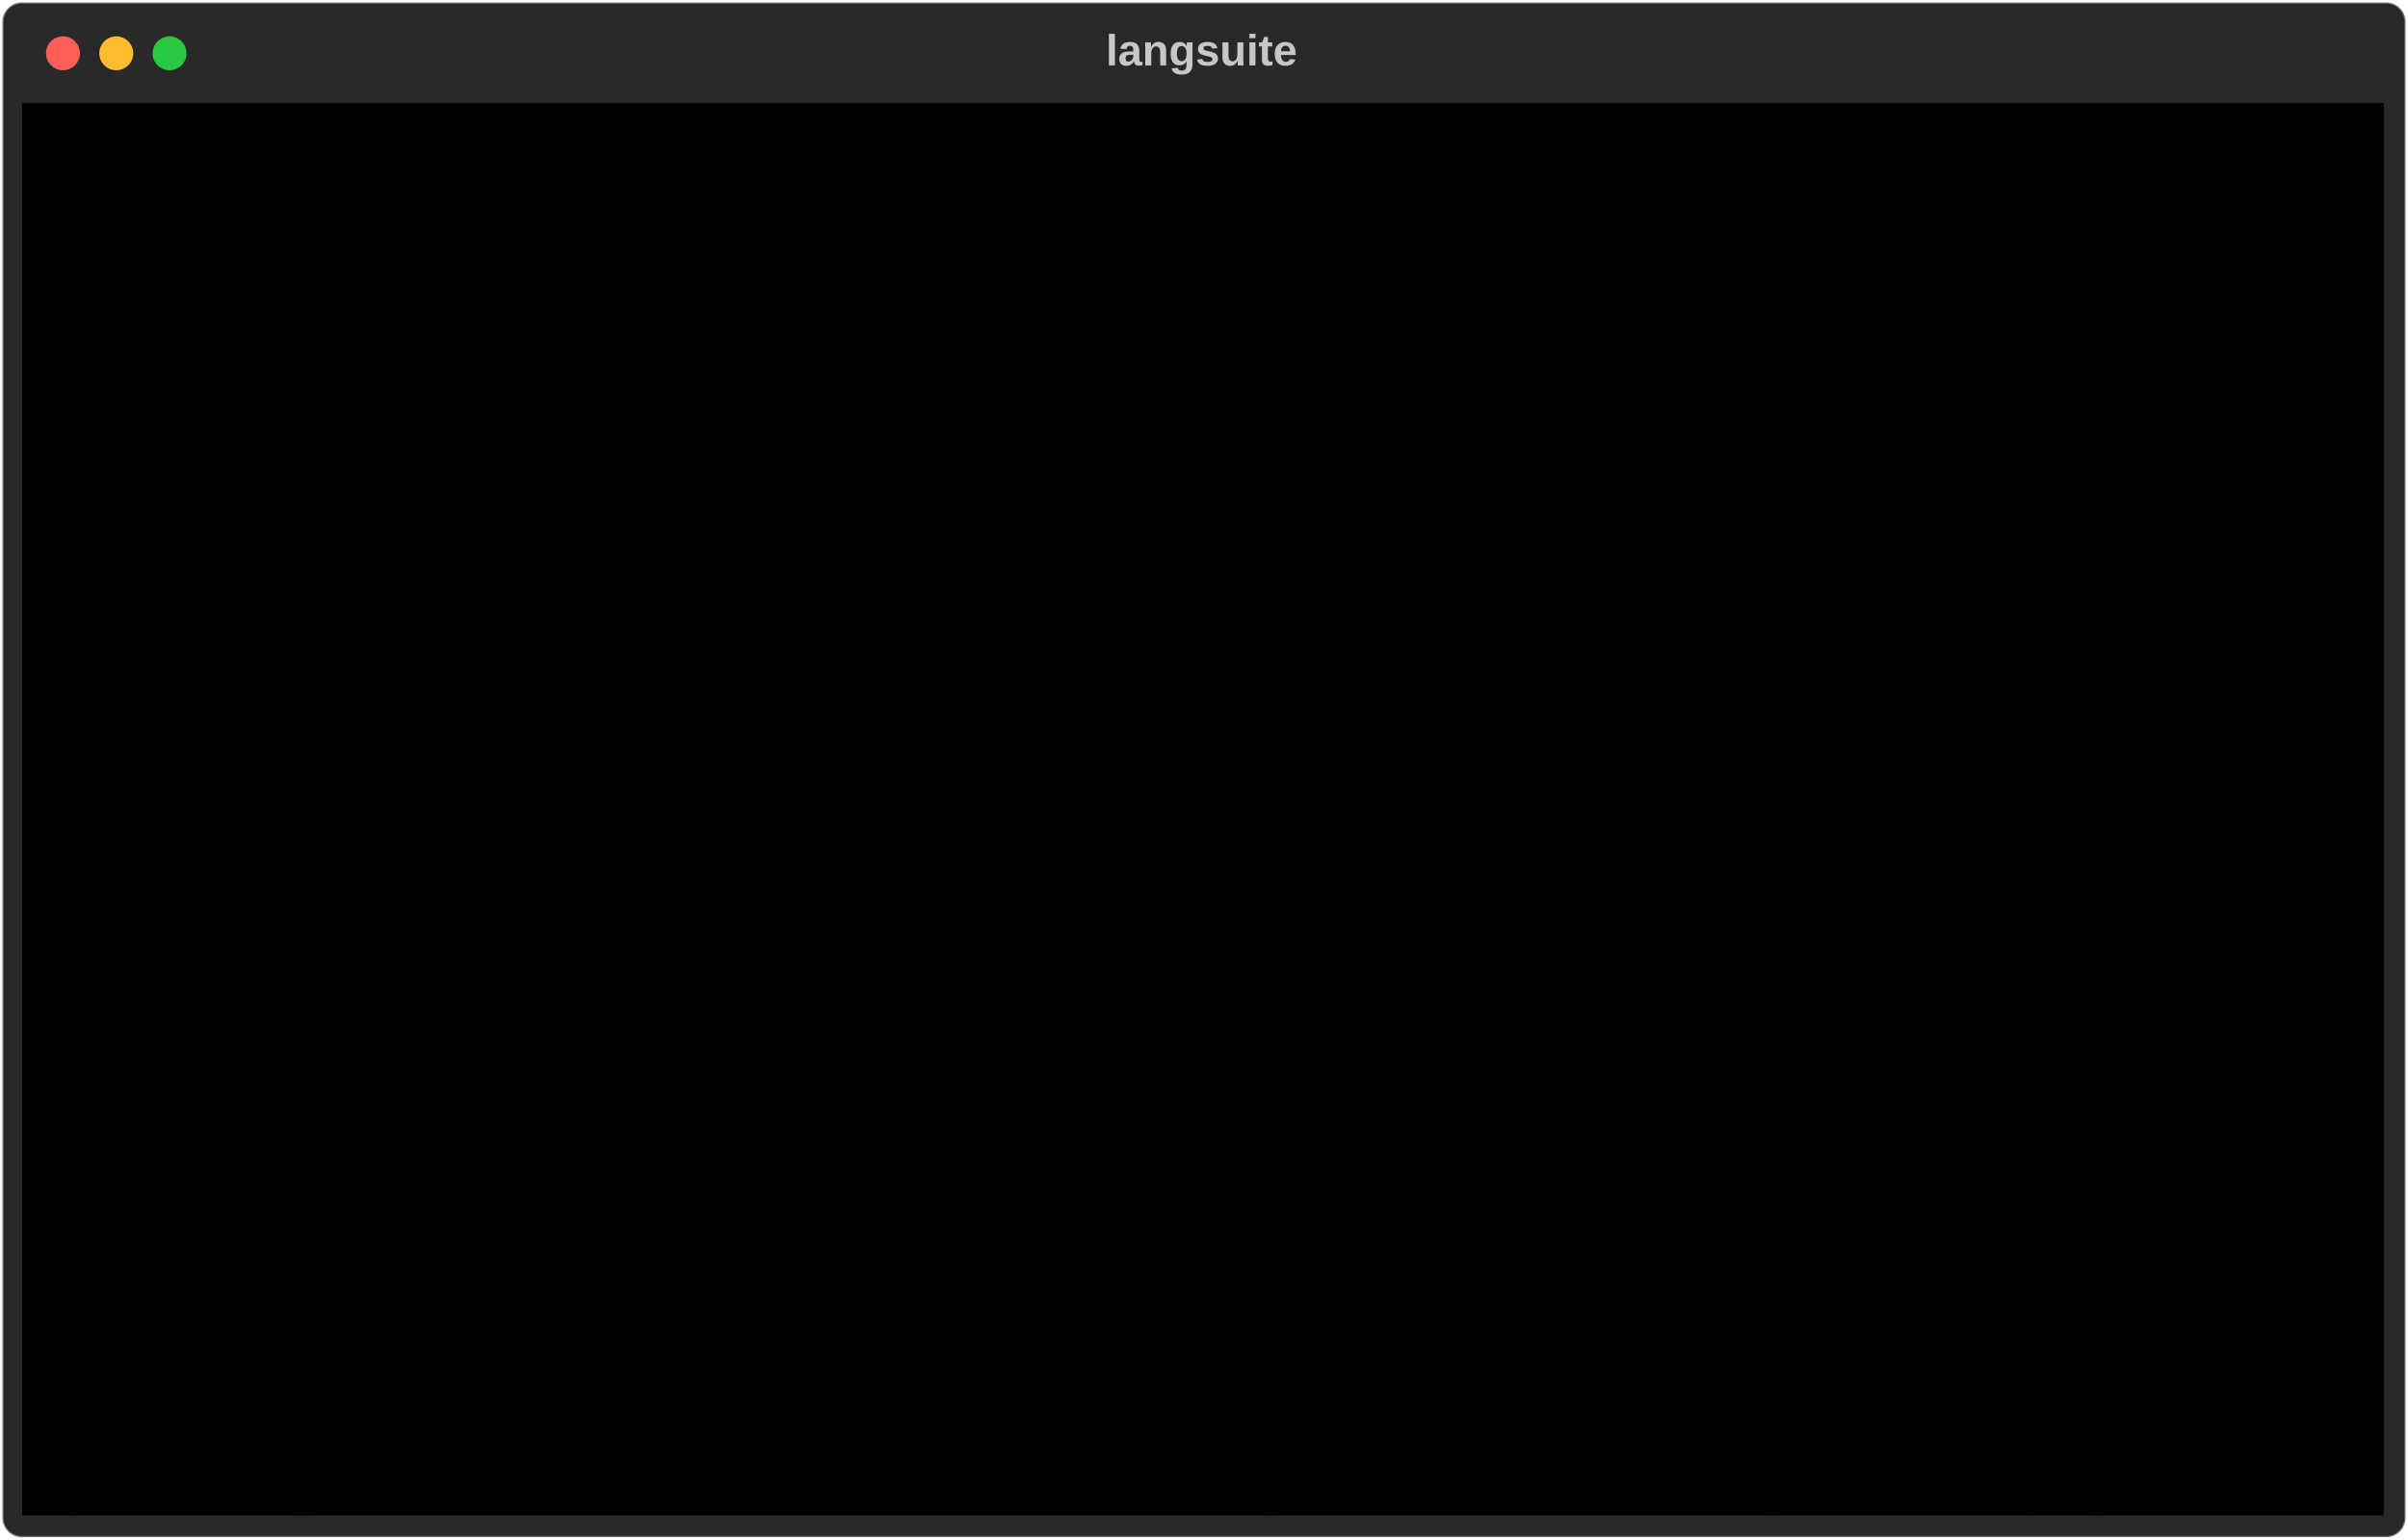
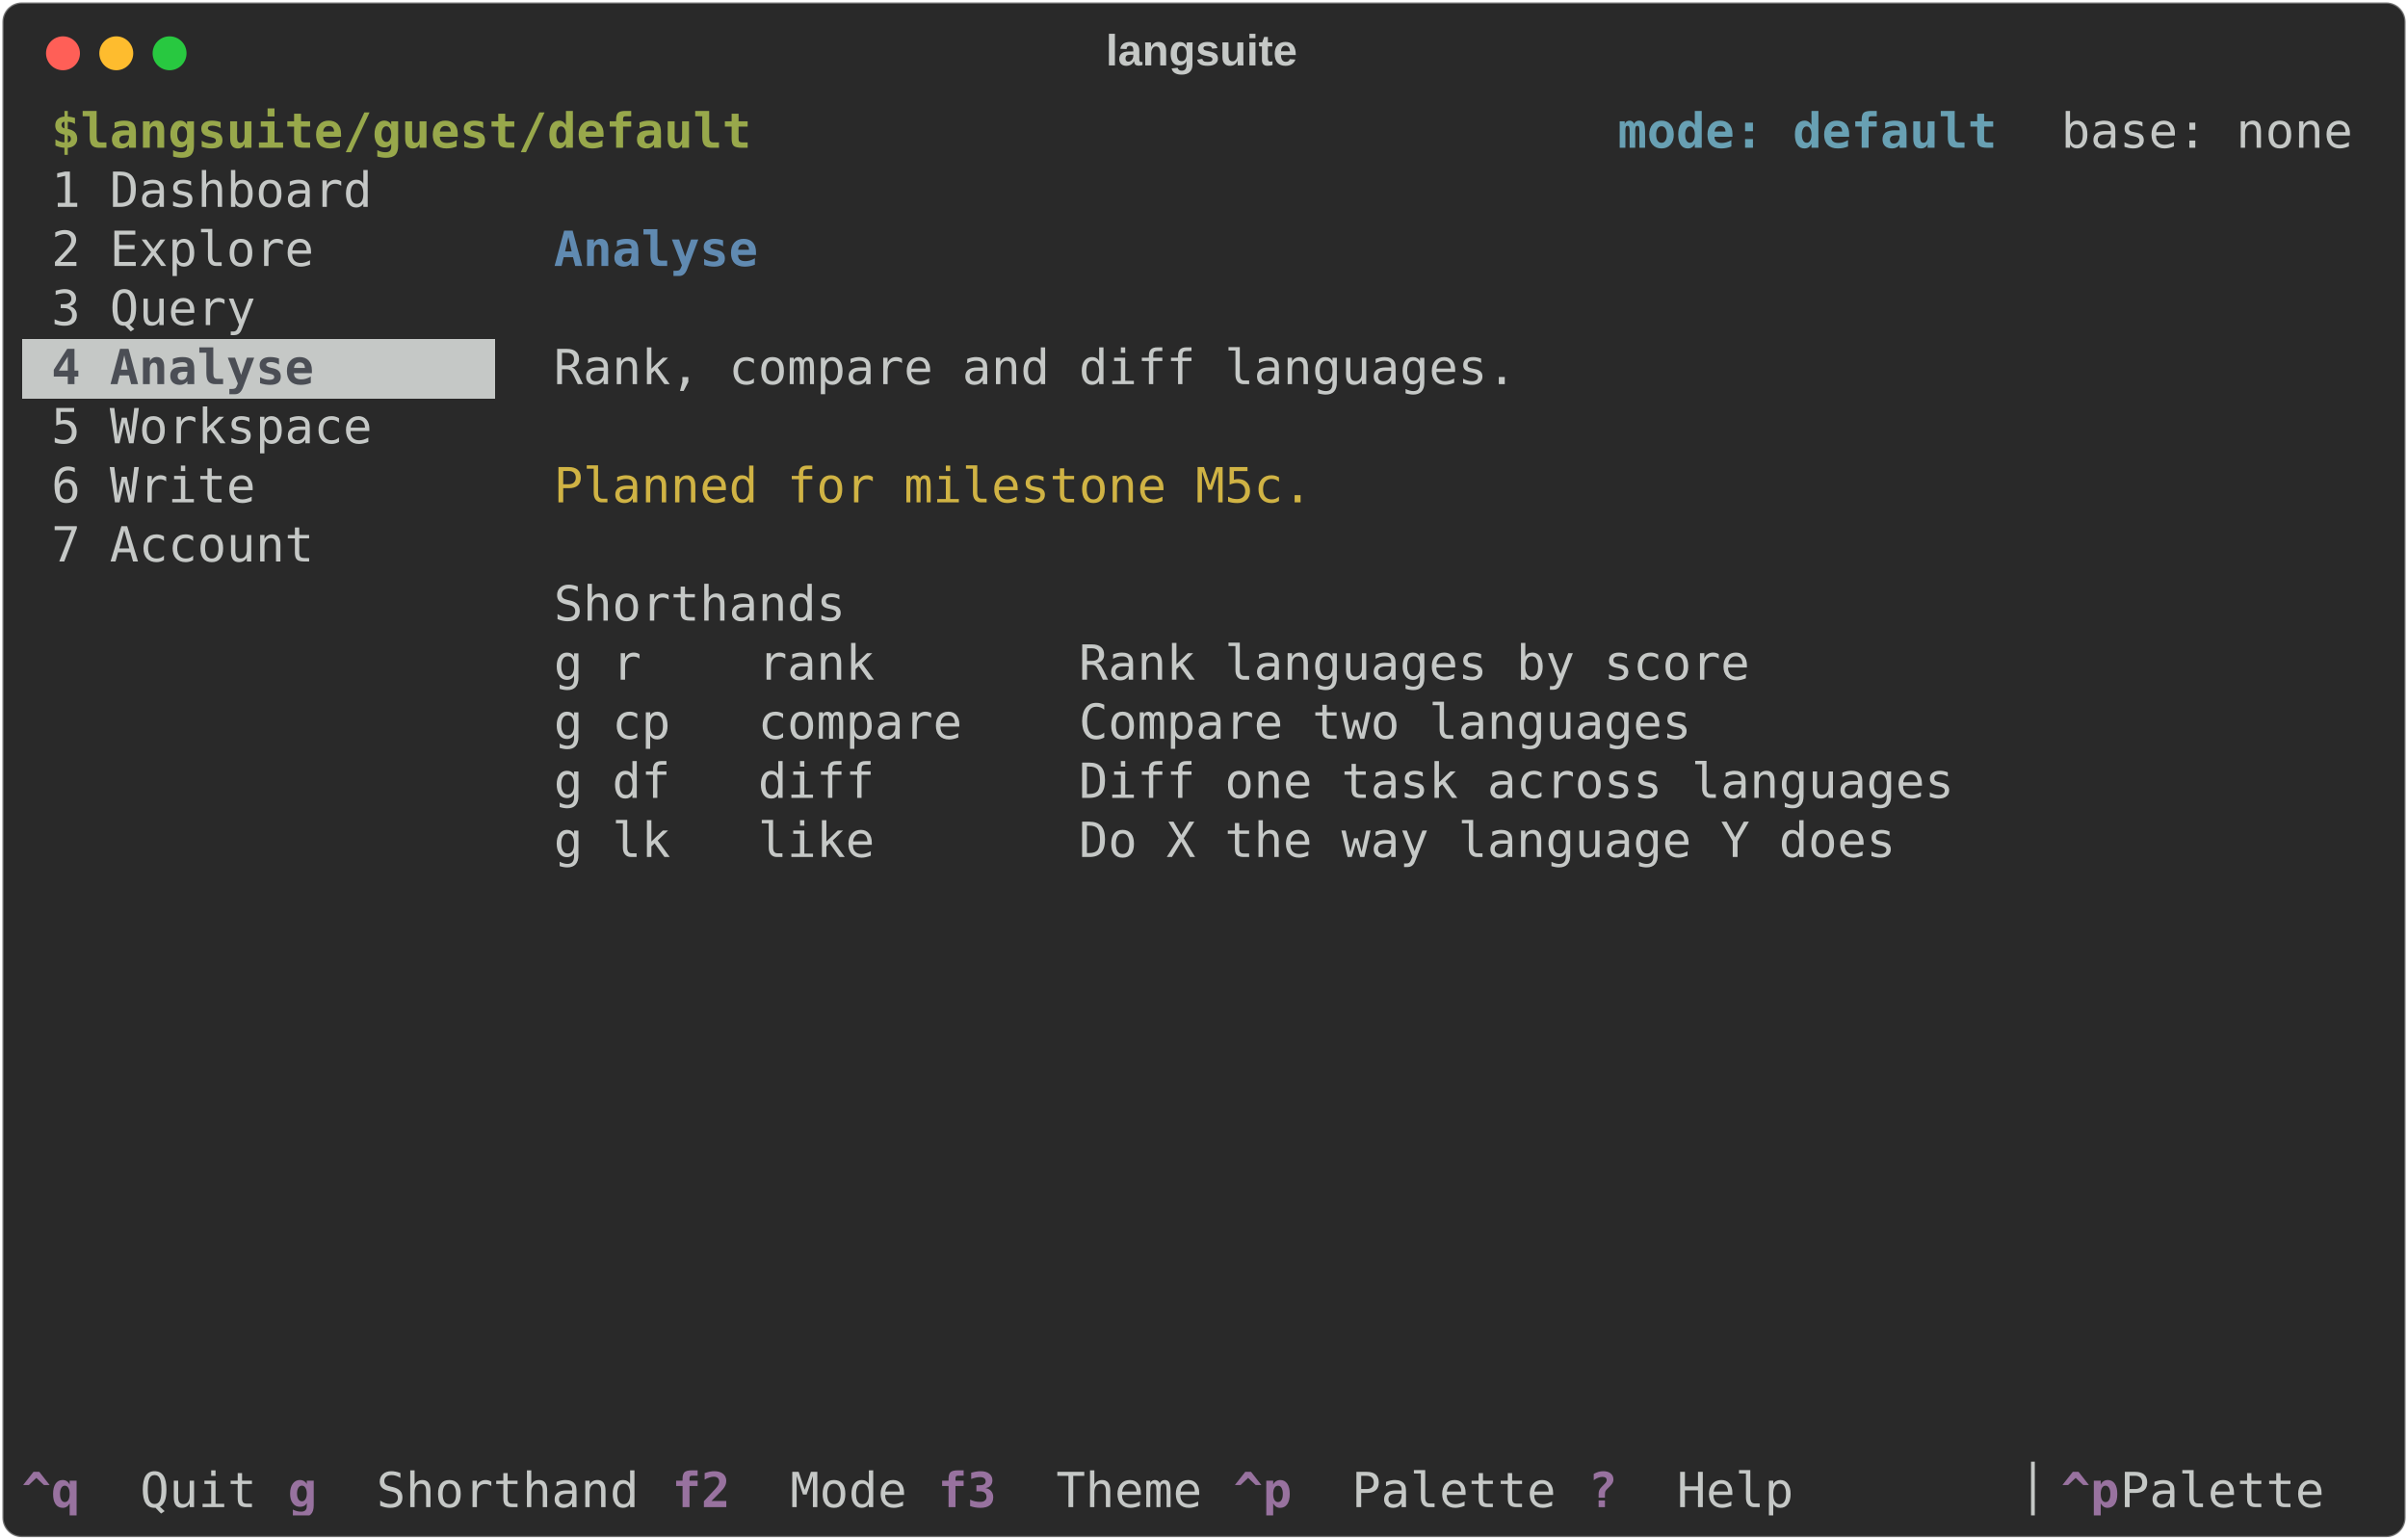
<svg xmlns="http://www.w3.org/2000/svg" class="rich-terminal" viewBox="0 0 994 635.6">
  <style>

    @font-face {
        font-family: "Fira Code";
        src: local("FiraCode-Regular"),
                url("https://cdnjs.cloudflare.com/ajax/libs/firacode/6.2.0/woff2/FiraCode-Regular.woff2") format("woff2"),
                url("https://cdnjs.cloudflare.com/ajax/libs/firacode/6.2.0/woff/FiraCode-Regular.woff") format("woff");
        font-style: normal;
        font-weight: 400;
    }
    @font-face {
        font-family: "Fira Code";
        src: local("FiraCode-Bold"),
                url("https://cdnjs.cloudflare.com/ajax/libs/firacode/6.2.0/woff2/FiraCode-Bold.woff2") format("woff2"),
                url("https://cdnjs.cloudflare.com/ajax/libs/firacode/6.2.0/woff/FiraCode-Bold.woff") format("woff");
        font-style: bold;
        font-weight: 700;
    }

    .terminal-matrix {
        font-family: Fira Code, monospace;
        font-size: 20px;
        line-height: 24.4px;
        font-variant-east-asian: full-width;
    }

    .terminal-title {
        font-size: 18px;
        font-weight: bold;
        font-family: arial;
    }

    .terminal-r1 { fill: #c5c8c6 }
- .terminal-r2 { fill: #000000;font-weight: bold }
- .terminal-r3 { fill: #000000 }
+ .terminal-r2 { fill: #98a84b;font-weight: bold }
+ .terminal-r3 { fill: #68a0b3;font-weight: bold }
+ .terminal-r4 { fill: #608ab1;font-weight: bold }
+ .terminal-r5 { fill: #4b4e55;font-weight: bold }
+ .terminal-r6 { fill: #d0b344 }
+ .terminal-r7 { fill: #98729f;font-weight: bold }
    </style>
  <defs>
    <clipPath id="terminal-clip-terminal">
      <rect x="0" y="0" width="975.0" height="584.6" />
    </clipPath>
    <clipPath id="terminal-line-0">
      <rect x="0" y="1.5" width="976" height="24.65" />
    </clipPath>
    <clipPath id="terminal-line-1">
      <rect x="0" y="25.9" width="976" height="24.65" />
    </clipPath>
    <clipPath id="terminal-line-2">
      <rect x="0" y="50.3" width="976" height="24.65" />
    </clipPath>
    <clipPath id="terminal-line-3">
      <rect x="0" y="74.7" width="976" height="24.65" />
    </clipPath>
    <clipPath id="terminal-line-4">
      <rect x="0" y="99.1" width="976" height="24.65" />
    </clipPath>
    <clipPath id="terminal-line-5">
      <rect x="0" y="123.5" width="976" height="24.65" />
    </clipPath>
    <clipPath id="terminal-line-6">
      <rect x="0" y="147.9" width="976" height="24.65" />
    </clipPath>
    <clipPath id="terminal-line-7">
      <rect x="0" y="172.3" width="976" height="24.65" />
    </clipPath>
    <clipPath id="terminal-line-8">
      <rect x="0" y="196.7" width="976" height="24.65" />
    </clipPath>
    <clipPath id="terminal-line-9">
      <rect x="0" y="221.1" width="976" height="24.65" />
    </clipPath>
    <clipPath id="terminal-line-10">
      <rect x="0" y="245.5" width="976" height="24.65" />
    </clipPath>
    <clipPath id="terminal-line-11">
      <rect x="0" y="269.9" width="976" height="24.65" />
    </clipPath>
    <clipPath id="terminal-line-12">
      <rect x="0" y="294.3" width="976" height="24.65" />
    </clipPath>
    <clipPath id="terminal-line-13">
      <rect x="0" y="318.7" width="976" height="24.65" />
    </clipPath>
    <clipPath id="terminal-line-14">
      <rect x="0" y="343.1" width="976" height="24.65" />
    </clipPath>
    <clipPath id="terminal-line-15">
      <rect x="0" y="367.5" width="976" height="24.65" />
    </clipPath>
    <clipPath id="terminal-line-16">
      <rect x="0" y="391.9" width="976" height="24.65" />
    </clipPath>
    <clipPath id="terminal-line-17">
      <rect x="0" y="416.3" width="976" height="24.65" />
    </clipPath>
    <clipPath id="terminal-line-18">
      <rect x="0" y="440.7" width="976" height="24.65" />
    </clipPath>
    <clipPath id="terminal-line-19">
      <rect x="0" y="465.1" width="976" height="24.65" />
    </clipPath>
    <clipPath id="terminal-line-20">
      <rect x="0" y="489.5" width="976" height="24.65" />
    </clipPath>
    <clipPath id="terminal-line-21">
      <rect x="0" y="513.9" width="976" height="24.65" />
    </clipPath>
    <clipPath id="terminal-line-22">
      <rect x="0" y="538.3" width="976" height="24.65" />
    </clipPath>
  </defs>
  <rect fill="#292929" stroke="rgba(255,255,255,0.35)" stroke-width="1" x="1" y="1" width="992" height="633.6" rx="8" />
  <text class="terminal-title" fill="#c5c8c6" text-anchor="middle" x="496" y="27">langsuite</text>
  <g transform="translate(26,22)">
    <circle cx="0" cy="0" r="7" fill="#ff5f57" />
    <circle cx="22" cy="0" r="7" fill="#febc2e" />
    <circle cx="44" cy="0" r="7" fill="#28c840" />
  </g>
  <g transform="translate(9, 41)" clip-path="url(#terminal-clip-terminal)">
-     <rect fill="#000000" x="0" y="1.5" width="12.2" height="24.65" shape-rendering="crispEdges" />
-     <rect fill="#000000" x="12.2" y="1.5" width="292.8" height="24.65" shape-rendering="crispEdges" />
-     <rect fill="#000000" x="305" y="1.5" width="353.8" height="24.65" shape-rendering="crispEdges" />
-     <rect fill="#000000" x="658.8" y="1.5" width="158.6" height="24.65" shape-rendering="crispEdges" />
-     <rect fill="#000000" x="817.4" y="1.5" width="24.4" height="24.65" shape-rendering="crispEdges" />
-     <rect fill="#000000" x="841.8" y="1.5" width="122" height="24.65" shape-rendering="crispEdges" />
-     <rect fill="#000000" x="963.8" y="1.5" width="12.2" height="24.65" shape-rendering="crispEdges" />
-     <rect fill="#000000" x="0" y="25.9" width="12.2" height="24.65" shape-rendering="crispEdges" />
-     <rect fill="#000000" x="12.2" y="25.9" width="134.2" height="24.65" shape-rendering="crispEdges" />
-     <rect fill="#000000" x="146.4" y="25.9" width="829.6" height="24.65" shape-rendering="crispEdges" />
-     <rect fill="#000000" x="0" y="50.3" width="12.2" height="24.65" shape-rendering="crispEdges" />
-     <rect fill="#000000" x="12.2" y="50.3" width="109.8" height="24.65" shape-rendering="crispEdges" />
-     <rect fill="#000000" x="122" y="50.3" width="97.6" height="24.65" shape-rendering="crispEdges" />
-     <rect fill="#000000" x="219.6" y="50.3" width="85.4" height="24.65" shape-rendering="crispEdges" />
-     <rect fill="#000000" x="305" y="50.3" width="671" height="24.65" shape-rendering="crispEdges" />
-     <rect fill="#000000" x="0" y="74.7" width="12.2" height="24.65" shape-rendering="crispEdges" />
-     <rect fill="#000000" x="12.2" y="74.7" width="85.4" height="24.65" shape-rendering="crispEdges" />
-     <rect fill="#000000" x="97.6" y="74.7" width="878.4" height="24.65" shape-rendering="crispEdges" />
-     <rect fill="#000000" x="0" y="99.1" width="12.2" height="24.65" shape-rendering="crispEdges" />
-     <rect fill="#000000" x="12.2" y="99.1" width="109.8" height="24.65" shape-rendering="crispEdges" />
-     <rect fill="#000000" x="122" y="99.1" width="97.6" height="24.65" shape-rendering="crispEdges" />
-     <rect fill="#000000" x="219.6" y="99.1" width="402.6" height="24.65" shape-rendering="crispEdges" />
-     <rect fill="#000000" x="622.2" y="99.1" width="353.8" height="24.65" shape-rendering="crispEdges" />
-     <rect fill="#000000" x="0" y="123.5" width="12.2" height="24.65" shape-rendering="crispEdges" />
-     <rect fill="#000000" x="12.2" y="123.5" width="134.2" height="24.65" shape-rendering="crispEdges" />
-     <rect fill="#000000" x="146.4" y="123.5" width="829.6" height="24.65" shape-rendering="crispEdges" />
-     <rect fill="#000000" x="0" y="147.9" width="12.2" height="24.65" shape-rendering="crispEdges" />
-     <rect fill="#000000" x="12.2" y="147.9" width="85.4" height="24.65" shape-rendering="crispEdges" />
-     <rect fill="#000000" x="97.6" y="147.9" width="122" height="24.65" shape-rendering="crispEdges" />
-     <rect fill="#000000" x="219.6" y="147.9" width="317.2" height="24.65" shape-rendering="crispEdges" />
-     <rect fill="#000000" x="536.8" y="147.9" width="439.2" height="24.65" shape-rendering="crispEdges" />
-     <rect fill="#000000" x="0" y="172.3" width="12.2" height="24.65" shape-rendering="crispEdges" />
-     <rect fill="#000000" x="12.2" y="172.3" width="109.8" height="24.65" shape-rendering="crispEdges" />
-     <rect fill="#000000" x="122" y="172.3" width="854" height="24.65" shape-rendering="crispEdges" />
-     <rect fill="#000000" x="0" y="196.7" width="219.6" height="24.65" shape-rendering="crispEdges" />
-     <rect fill="#000000" x="219.6" y="196.7" width="122" height="24.65" shape-rendering="crispEdges" />
-     <rect fill="#000000" x="341.6" y="196.7" width="634.4" height="24.65" shape-rendering="crispEdges" />
-     <rect fill="#000000" x="0" y="221.1" width="219.6" height="24.65" shape-rendering="crispEdges" />
-     <rect fill="#000000" x="219.6" y="221.1" width="524.6" height="24.65" shape-rendering="crispEdges" />
-     <rect fill="#000000" x="744.2" y="221.1" width="231.8" height="24.65" shape-rendering="crispEdges" />
-     <rect fill="#000000" x="0" y="245.5" width="219.6" height="24.65" shape-rendering="crispEdges" />
-     <rect fill="#000000" x="219.6" y="245.5" width="500.2" height="24.65" shape-rendering="crispEdges" />
-     <rect fill="#000000" x="719.8" y="245.5" width="256.2" height="24.65" shape-rendering="crispEdges" />
-     <rect fill="#000000" x="0" y="269.9" width="219.6" height="24.65" shape-rendering="crispEdges" />
-     <rect fill="#000000" x="219.6" y="269.9" width="610" height="24.65" shape-rendering="crispEdges" />
-     <rect fill="#000000" x="829.6" y="269.9" width="146.4" height="24.65" shape-rendering="crispEdges" />
-     <rect fill="#000000" x="0" y="294.3" width="219.6" height="24.65" shape-rendering="crispEdges" />
-     <rect fill="#000000" x="219.6" y="294.3" width="585.6" height="24.65" shape-rendering="crispEdges" />
-     <rect fill="#000000" x="805.2" y="294.3" width="170.8" height="24.65" shape-rendering="crispEdges" />
-     <rect fill="#000000" x="0" y="318.7" width="976" height="24.65" shape-rendering="crispEdges" />
-     <rect fill="#000000" x="0" y="343.1" width="976" height="24.65" shape-rendering="crispEdges" />
-     <rect fill="#000000" x="0" y="367.5" width="976" height="24.65" shape-rendering="crispEdges" />
-     <rect fill="#000000" x="0" y="391.9" width="976" height="24.65" shape-rendering="crispEdges" />
-     <rect fill="#000000" x="0" y="416.3" width="976" height="24.65" shape-rendering="crispEdges" />
-     <rect fill="#000000" x="0" y="440.7" width="976" height="24.65" shape-rendering="crispEdges" />
-     <rect fill="#000000" x="0" y="465.1" width="976" height="24.65" shape-rendering="crispEdges" />
-     <rect fill="#000000" x="0" y="489.5" width="976" height="24.65" shape-rendering="crispEdges" />
-     <rect fill="#000000" x="0" y="513.9" width="976" height="24.65" shape-rendering="crispEdges" />
-     <rect fill="#000000" x="0" y="538.3" width="976" height="24.65" shape-rendering="crispEdges" />
-     <rect fill="#000000" x="0" y="562.7" width="48.8" height="24.65" shape-rendering="crispEdges" />
-     <rect fill="#000000" x="48.8" y="562.7" width="61" height="24.65" shape-rendering="crispEdges" />
-     <rect fill="#000000" x="109.8" y="562.7" width="36.6" height="24.65" shape-rendering="crispEdges" />
-     <rect fill="#000000" x="146.4" y="562.7" width="122" height="24.65" shape-rendering="crispEdges" />
-     <rect fill="#000000" x="268.4" y="562.7" width="48.8" height="24.65" shape-rendering="crispEdges" />
-     <rect fill="#000000" x="317.2" y="562.7" width="61" height="24.65" shape-rendering="crispEdges" />
-     <rect fill="#000000" x="378.2" y="562.7" width="48.8" height="24.65" shape-rendering="crispEdges" />
-     <rect fill="#000000" x="427" y="562.7" width="73.2" height="24.65" shape-rendering="crispEdges" />
-     <rect fill="#000000" x="500.2" y="562.7" width="48.8" height="24.65" shape-rendering="crispEdges" />
-     <rect fill="#000000" x="549" y="562.7" width="97.6" height="24.65" shape-rendering="crispEdges" />
-     <rect fill="#000000" x="646.6" y="562.7" width="36.6" height="24.65" shape-rendering="crispEdges" />
-     <rect fill="#000000" x="683.2" y="562.7" width="61" height="24.65" shape-rendering="crispEdges" />
-     <rect fill="#000000" x="744.2" y="562.7" width="85.4" height="24.65" shape-rendering="crispEdges" />
-     <rect fill="#000000" x="829.6" y="562.7" width="12.2" height="24.65" shape-rendering="crispEdges" />
-     <rect fill="#000000" x="841.8" y="562.7" width="24.4" height="24.65" shape-rendering="crispEdges" />
-     <rect fill="#000000" x="866.2" y="562.7" width="97.6" height="24.65" shape-rendering="crispEdges" />
-     <rect fill="#000000" x="963.8" y="562.7" width="12.2" height="24.65" shape-rendering="crispEdges" />
+     <rect fill="#c5c8c6" x="0" y="99.1" width="12.2" height="24.65" shape-rendering="crispEdges" />
+     <rect fill="#c5c8c6" x="12.2" y="99.1" width="109.8" height="24.65" shape-rendering="crispEdges" />
+     <rect fill="#c5c8c6" x="122" y="99.1" width="73.2" height="24.65" shape-rendering="crispEdges" />
    <g class="terminal-matrix">
      <text class="terminal-r2" x="12.2" y="20" textLength="292.8" clip-path="url(#terminal-line-0)">$langsuite/guest/default</text>
-       <text class="terminal-r2" x="658.8" y="20" textLength="158.6" clip-path="url(#terminal-line-0)">mode: default</text>
-       <text class="terminal-r3" x="841.8" y="20" textLength="122" clip-path="url(#terminal-line-0)">base: none</text>
+       <text class="terminal-r3" x="658.8" y="20" textLength="158.6" clip-path="url(#terminal-line-0)">mode: default</text>
+       <text class="terminal-r1" x="841.8" y="20" textLength="122" clip-path="url(#terminal-line-0)">base: none</text>
      <text class="terminal-r1" x="976" y="20" textLength="12.2" clip-path="url(#terminal-line-0)">
</text>
-       <text class="terminal-r3" x="12.2" y="44.4" textLength="134.2" clip-path="url(#terminal-line-1)">1 Dashboard</text>
+       <text class="terminal-r1" x="12.2" y="44.4" textLength="134.2" clip-path="url(#terminal-line-1)">1 Dashboard</text>
      <text class="terminal-r1" x="976" y="44.4" textLength="12.2" clip-path="url(#terminal-line-1)">
</text>
-       <text class="terminal-r3" x="12.2" y="68.8" textLength="109.8" clip-path="url(#terminal-line-2)">2 Explore</text>
-       <text class="terminal-r2" x="219.6" y="68.8" textLength="85.4" clip-path="url(#terminal-line-2)">Analyse</text>
+       <text class="terminal-r1" x="12.2" y="68.8" textLength="109.8" clip-path="url(#terminal-line-2)">2 Explore</text>
+       <text class="terminal-r4" x="219.6" y="68.8" textLength="85.4" clip-path="url(#terminal-line-2)">Analyse</text>
      <text class="terminal-r1" x="976" y="68.8" textLength="12.2" clip-path="url(#terminal-line-2)">
</text>
-       <text class="terminal-r3" x="12.2" y="93.2" textLength="85.4" clip-path="url(#terminal-line-3)">3 Query</text>
+       <text class="terminal-r1" x="12.2" y="93.2" textLength="85.4" clip-path="url(#terminal-line-3)">3 Query</text>
      <text class="terminal-r1" x="976" y="93.2" textLength="12.2" clip-path="url(#terminal-line-3)">
</text>
-       <text class="terminal-r2" x="12.2" y="117.6" textLength="109.8" clip-path="url(#terminal-line-4)">4 Analyse</text>
-       <text class="terminal-r3" x="219.6" y="117.6" textLength="402.6" clip-path="url(#terminal-line-4)">Rank, compare and diff languages.</text>
+       <text class="terminal-r5" x="12.2" y="117.6" textLength="109.8" clip-path="url(#terminal-line-4)">4 Analyse</text>
+       <text class="terminal-r1" x="219.6" y="117.6" textLength="402.6" clip-path="url(#terminal-line-4)">Rank, compare and diff languages.</text>
      <text class="terminal-r1" x="976" y="117.6" textLength="12.2" clip-path="url(#terminal-line-4)">
</text>
-       <text class="terminal-r3" x="12.2" y="142" textLength="134.2" clip-path="url(#terminal-line-5)">5 Workspace</text>
+       <text class="terminal-r1" x="12.2" y="142" textLength="134.2" clip-path="url(#terminal-line-5)">5 Workspace</text>
      <text class="terminal-r1" x="976" y="142" textLength="12.2" clip-path="url(#terminal-line-5)">
</text>
-       <text class="terminal-r3" x="12.2" y="166.4" textLength="85.4" clip-path="url(#terminal-line-6)">6 Write</text>
-       <text class="terminal-r3" x="219.6" y="166.4" textLength="317.2" clip-path="url(#terminal-line-6)">Planned for milestone M5c.</text>
+       <text class="terminal-r1" x="12.2" y="166.4" textLength="85.4" clip-path="url(#terminal-line-6)">6 Write</text>
+       <text class="terminal-r6" x="219.6" y="166.4" textLength="317.2" clip-path="url(#terminal-line-6)">Planned for milestone M5c.</text>
      <text class="terminal-r1" x="976" y="166.4" textLength="12.2" clip-path="url(#terminal-line-6)">
</text>
-       <text class="terminal-r3" x="12.2" y="190.8" textLength="109.8" clip-path="url(#terminal-line-7)">7 Account</text>
+       <text class="terminal-r1" x="12.2" y="190.8" textLength="109.8" clip-path="url(#terminal-line-7)">7 Account</text>
      <text class="terminal-r1" x="976" y="190.8" textLength="12.2" clip-path="url(#terminal-line-7)">
</text>
-       <text class="terminal-r3" x="219.6" y="215.2" textLength="122" clip-path="url(#terminal-line-8)">Shorthands</text>
+       <text class="terminal-r1" x="219.6" y="215.2" textLength="122" clip-path="url(#terminal-line-8)">Shorthands</text>
      <text class="terminal-r1" x="976" y="215.2" textLength="12.2" clip-path="url(#terminal-line-8)">
</text>
-       <text class="terminal-r3" x="219.6" y="239.6" textLength="524.6" clip-path="url(#terminal-line-9)">  g r    rank       Rank languages by score</text>
+       <text class="terminal-r1" x="219.6" y="239.6" textLength="524.6" clip-path="url(#terminal-line-9)">  g r    rank       Rank languages by score</text>
      <text class="terminal-r1" x="976" y="239.6" textLength="12.2" clip-path="url(#terminal-line-9)">
</text>
-       <text class="terminal-r3" x="219.6" y="264" textLength="500.2" clip-path="url(#terminal-line-10)">  g cp   compare    Compare two languages</text>
+       <text class="terminal-r1" x="219.6" y="264" textLength="500.2" clip-path="url(#terminal-line-10)">  g cp   compare    Compare two languages</text>
      <text class="terminal-r1" x="976" y="264" textLength="12.2" clip-path="url(#terminal-line-10)">
</text>
-       <text class="terminal-r3" x="219.6" y="288.4" textLength="610" clip-path="url(#terminal-line-11)">  g df   diff       Diff one task across languages</text>
+       <text class="terminal-r1" x="219.6" y="288.4" textLength="610" clip-path="url(#terminal-line-11)">  g df   diff       Diff one task across languages</text>
      <text class="terminal-r1" x="976" y="288.4" textLength="12.2" clip-path="url(#terminal-line-11)">
</text>
-       <text class="terminal-r3" x="219.6" y="312.8" textLength="585.6" clip-path="url(#terminal-line-12)">  g lk   like       Do X the way language Y does</text>
+       <text class="terminal-r1" x="219.6" y="312.8" textLength="585.6" clip-path="url(#terminal-line-12)">  g lk   like       Do X the way language Y does</text>
      <text class="terminal-r1" x="976" y="312.8" textLength="12.2" clip-path="url(#terminal-line-12)">
</text>
      <text class="terminal-r1" x="976" y="337.2" textLength="12.2" clip-path="url(#terminal-line-13)">
</text>
      <text class="terminal-r1" x="976" y="361.6" textLength="12.2" clip-path="url(#terminal-line-14)">
</text>
      <text class="terminal-r1" x="976" y="386" textLength="12.2" clip-path="url(#terminal-line-15)">
</text>
      <text class="terminal-r1" x="976" y="410.4" textLength="12.2" clip-path="url(#terminal-line-16)">
</text>
      <text class="terminal-r1" x="976" y="434.8" textLength="12.2" clip-path="url(#terminal-line-17)">
</text>
      <text class="terminal-r1" x="976" y="459.2" textLength="12.2" clip-path="url(#terminal-line-18)">
</text>
      <text class="terminal-r1" x="976" y="483.6" textLength="12.2" clip-path="url(#terminal-line-19)">
</text>
      <text class="terminal-r1" x="976" y="508" textLength="12.2" clip-path="url(#terminal-line-20)">
</text>
      <text class="terminal-r1" x="976" y="532.4" textLength="12.2" clip-path="url(#terminal-line-21)">
</text>
      <text class="terminal-r1" x="976" y="556.8" textLength="12.2" clip-path="url(#terminal-line-22)">
</text>
-       <text class="terminal-r2" x="0" y="581.2" textLength="48.8" clip-path="url(#terminal-line-23)"> ^q </text>
-       <text class="terminal-r3" x="48.8" y="581.2" textLength="61" clip-path="url(#terminal-line-23)">Quit </text>
-       <text class="terminal-r2" x="109.8" y="581.2" textLength="36.6" clip-path="url(#terminal-line-23)"> g </text>
-       <text class="terminal-r3" x="146.4" y="581.2" textLength="122" clip-path="url(#terminal-line-23)">Shorthand </text>
-       <text class="terminal-r2" x="268.4" y="581.2" textLength="48.8" clip-path="url(#terminal-line-23)"> f2 </text>
-       <text class="terminal-r3" x="317.2" y="581.2" textLength="61" clip-path="url(#terminal-line-23)">Mode </text>
-       <text class="terminal-r2" x="378.2" y="581.2" textLength="48.8" clip-path="url(#terminal-line-23)"> f3 </text>
-       <text class="terminal-r3" x="427" y="581.2" textLength="73.2" clip-path="url(#terminal-line-23)">Theme </text>
-       <text class="terminal-r2" x="500.2" y="581.2" textLength="48.8" clip-path="url(#terminal-line-23)"> ^p </text>
-       <text class="terminal-r3" x="549" y="581.2" textLength="97.6" clip-path="url(#terminal-line-23)">Palette </text>
-       <text class="terminal-r2" x="646.6" y="581.2" textLength="36.6" clip-path="url(#terminal-line-23)"> ? </text>
-       <text class="terminal-r3" x="683.2" y="581.2" textLength="61" clip-path="url(#terminal-line-23)">Help </text>
-       <text class="terminal-r3" x="829.6" y="581.2" textLength="12.2" clip-path="url(#terminal-line-23)">▏</text>
-       <text class="terminal-r2" x="841.8" y="581.2" textLength="24.4" clip-path="url(#terminal-line-23)">^p</text>
-       <text class="terminal-r3" x="866.2" y="581.2" textLength="97.6" clip-path="url(#terminal-line-23)"> Palette</text>
+       <text class="terminal-r7" x="0" y="581.2" textLength="48.8" clip-path="url(#terminal-line-23)"> ^q </text>
+       <text class="terminal-r1" x="48.8" y="581.2" textLength="61" clip-path="url(#terminal-line-23)">Quit </text>
+       <text class="terminal-r7" x="109.8" y="581.2" textLength="36.6" clip-path="url(#terminal-line-23)"> g </text>
+       <text class="terminal-r1" x="146.4" y="581.2" textLength="122" clip-path="url(#terminal-line-23)">Shorthand </text>
+       <text class="terminal-r7" x="268.4" y="581.2" textLength="48.8" clip-path="url(#terminal-line-23)"> f2 </text>
+       <text class="terminal-r1" x="317.2" y="581.2" textLength="61" clip-path="url(#terminal-line-23)">Mode </text>
+       <text class="terminal-r7" x="378.2" y="581.2" textLength="48.8" clip-path="url(#terminal-line-23)"> f3 </text>
+       <text class="terminal-r1" x="427" y="581.2" textLength="73.2" clip-path="url(#terminal-line-23)">Theme </text>
+       <text class="terminal-r7" x="500.2" y="581.2" textLength="48.8" clip-path="url(#terminal-line-23)"> ^p </text>
+       <text class="terminal-r1" x="549" y="581.2" textLength="97.6" clip-path="url(#terminal-line-23)">Palette </text>
+       <text class="terminal-r7" x="646.6" y="581.2" textLength="36.6" clip-path="url(#terminal-line-23)"> ? </text>
+       <text class="terminal-r1" x="683.2" y="581.2" textLength="61" clip-path="url(#terminal-line-23)">Help </text>
+       <text class="terminal-r1" x="829.6" y="581.2" textLength="12.2" clip-path="url(#terminal-line-23)">▏</text>
+       <text class="terminal-r7" x="841.8" y="581.2" textLength="24.4" clip-path="url(#terminal-line-23)">^p</text>
+       <text class="terminal-r1" x="866.2" y="581.2" textLength="97.6" clip-path="url(#terminal-line-23)"> Palette</text>
    </g>
  </g>
</svg>
